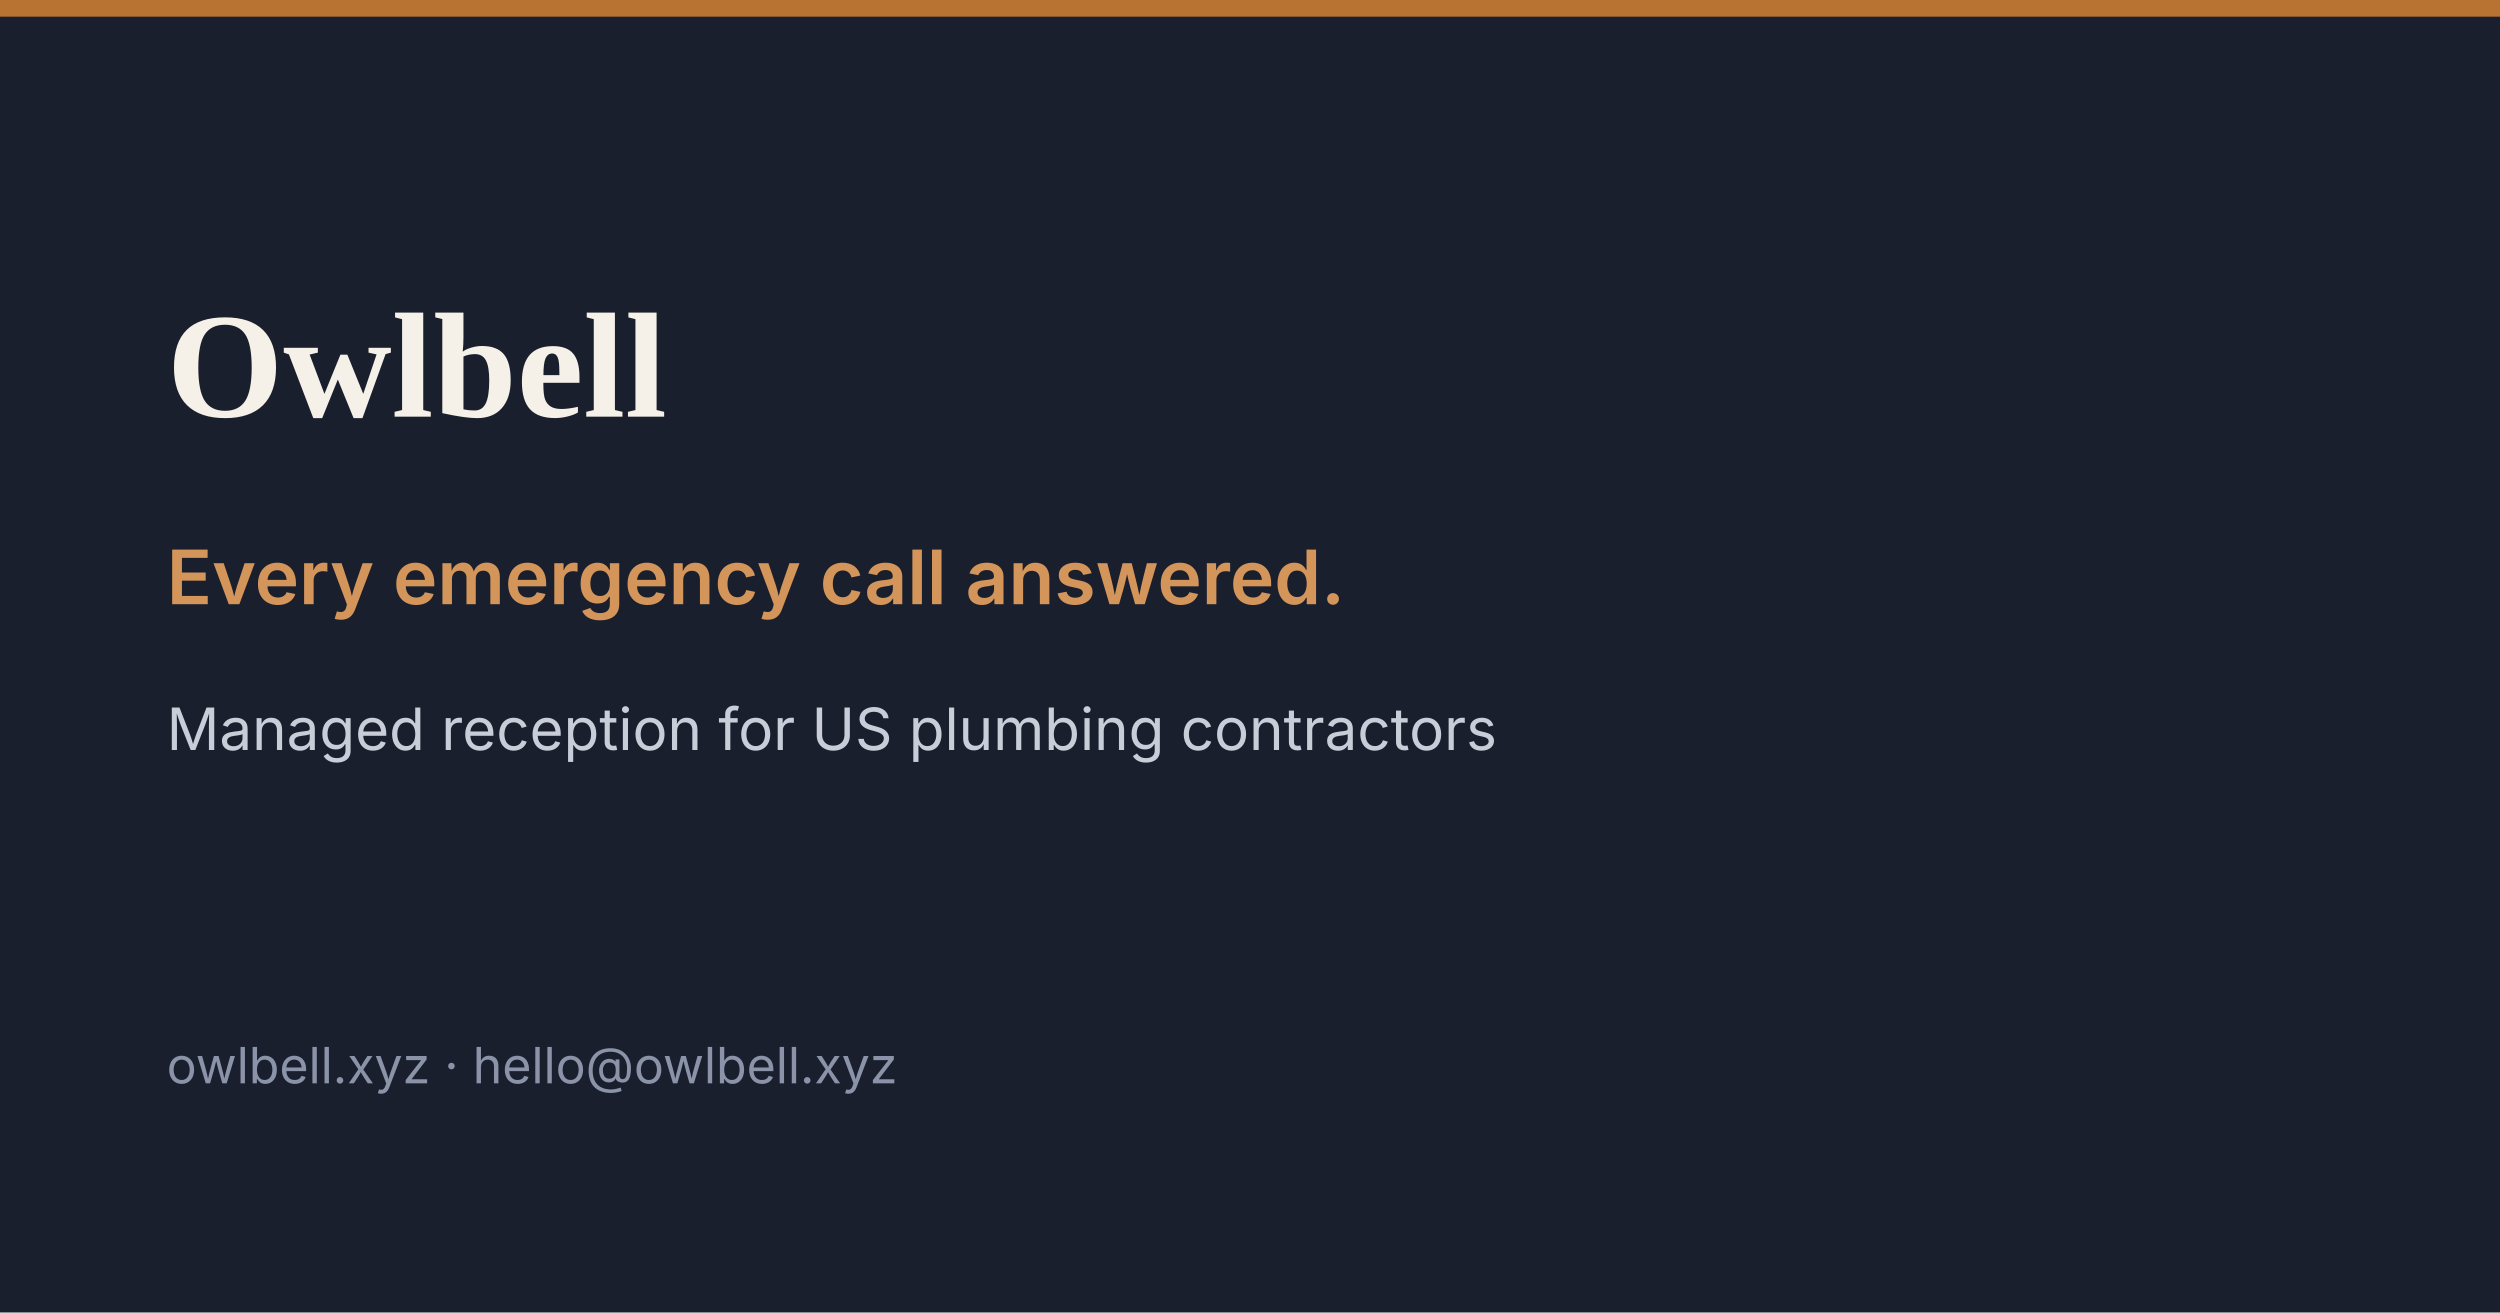
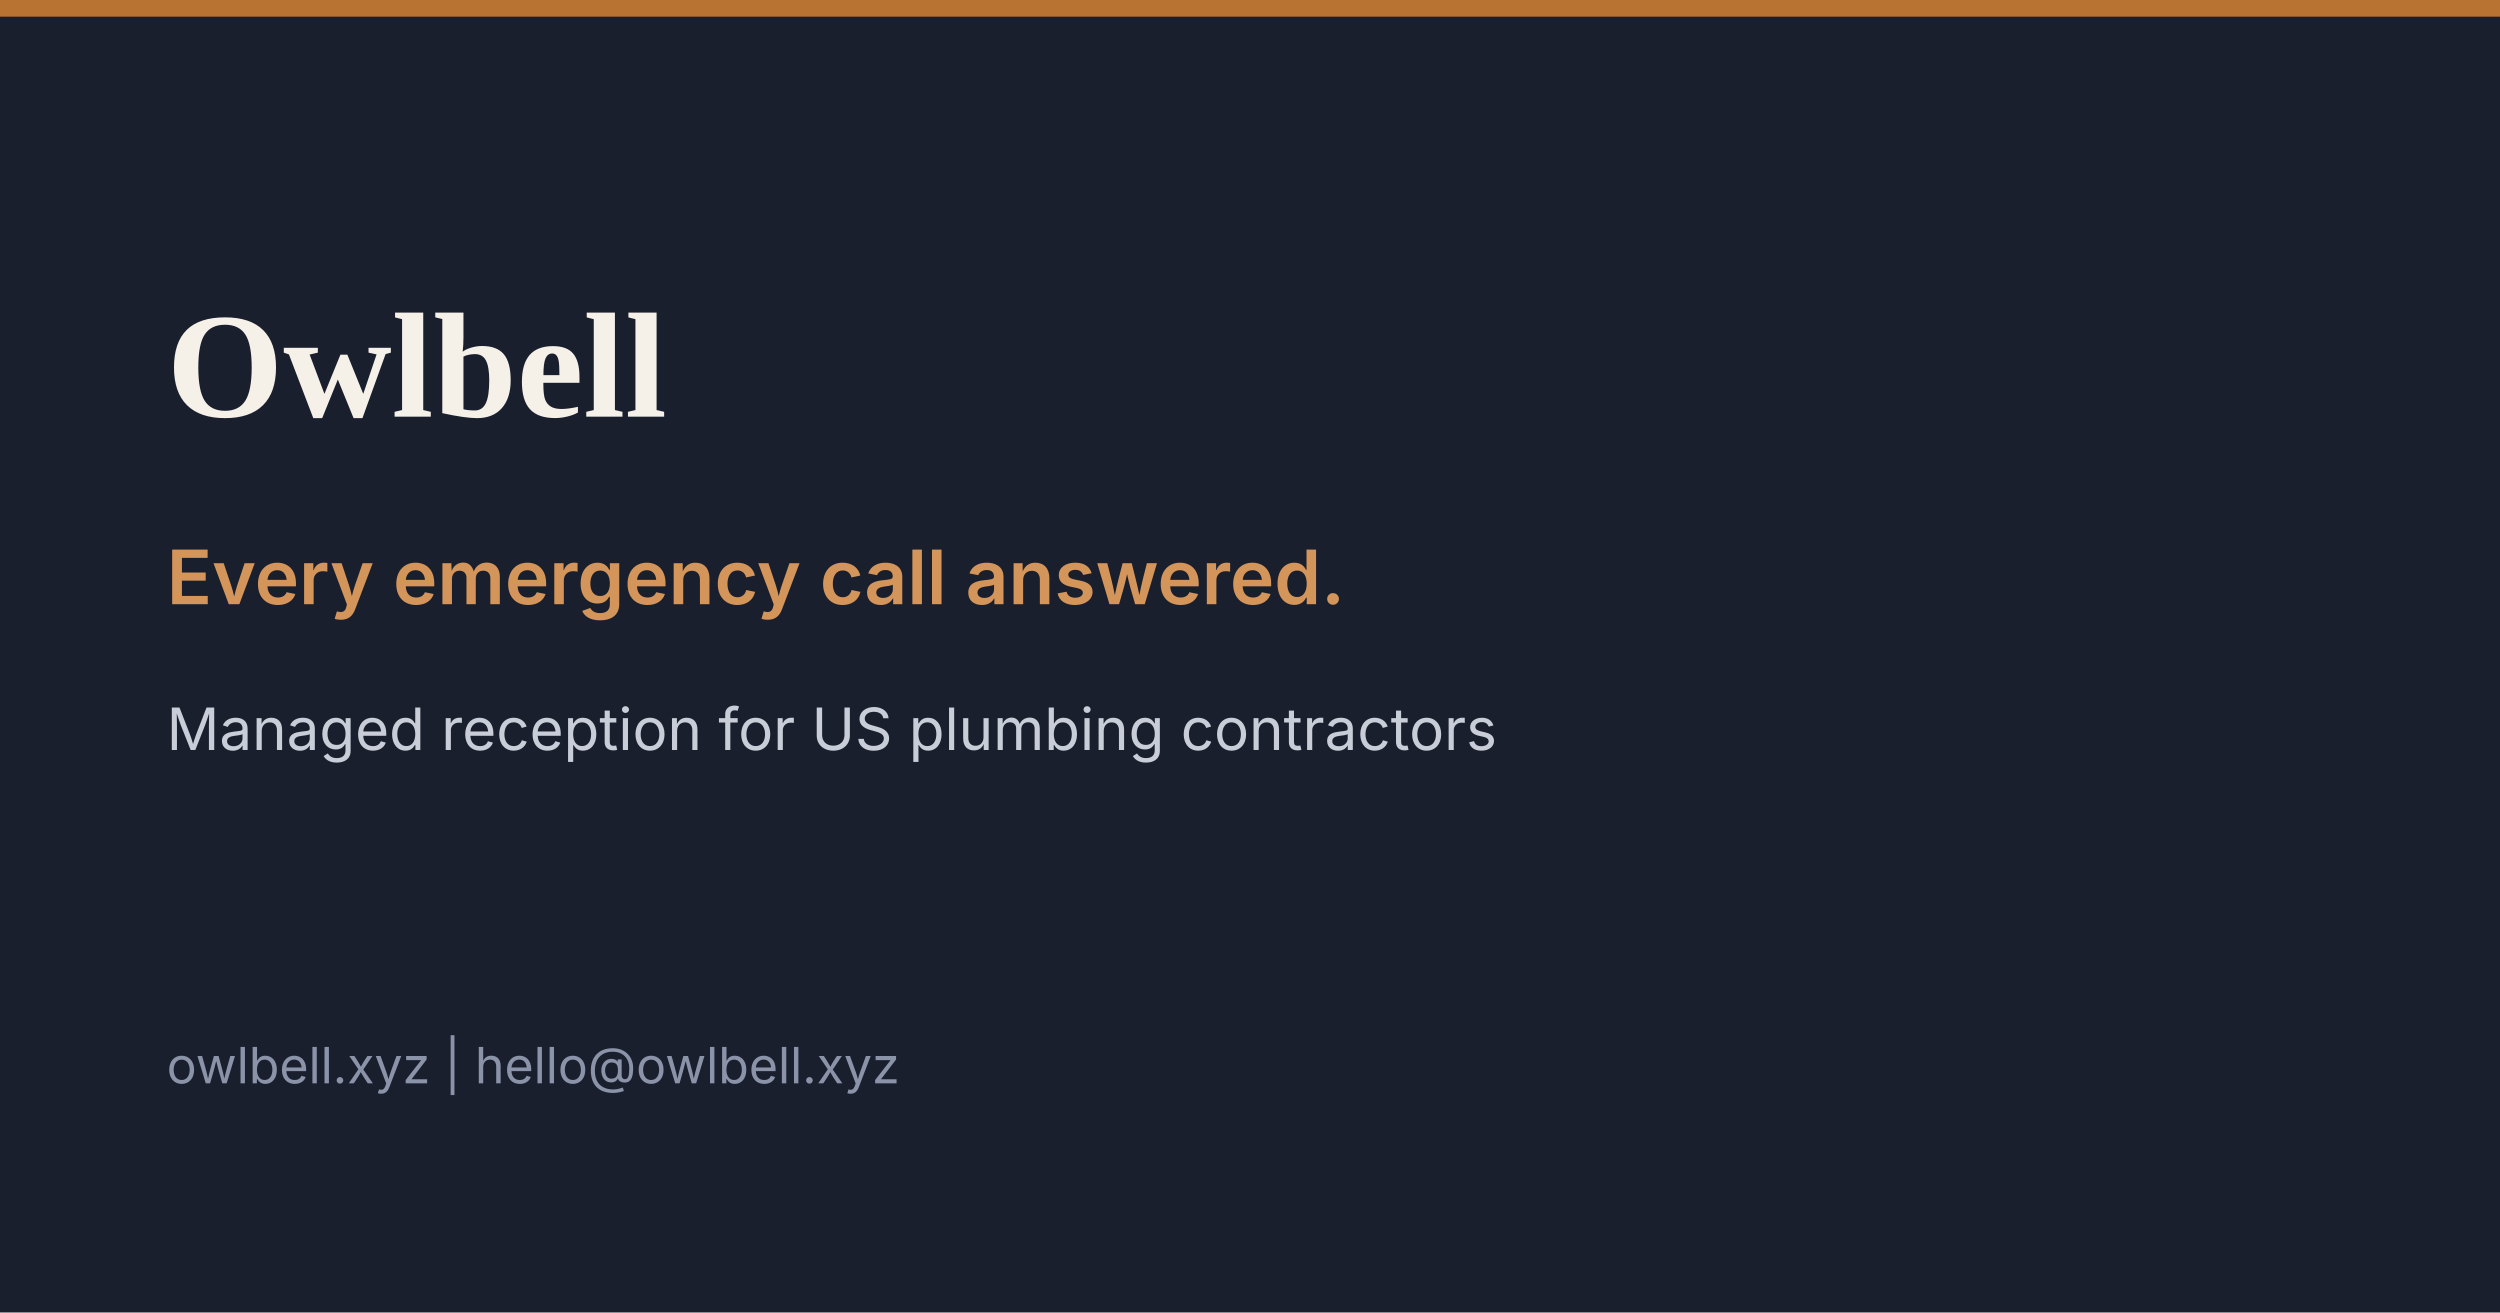
- <svg xmlns="http://www.w3.org/2000/svg" width="1200" height="630" viewBox="0 0 1200 630" role="img" aria-label="Owlbell — Every emergency call answered">
+ <svg xmlns="http://www.w3.org/2000/svg" width="1200" height="630" viewBox="0 0 1200 630" role="img" aria-label="Owlbell - Every emergency call answered">
  <rect width="1200" height="630" fill="#1a1f2e" />
  <rect x="0" y="0" width="1200" height="8" fill="#b87333" />
  <text x="80" y="200" fill="#f5f0e8" font-family="Georgia, 'Times New Roman', serif" font-size="72" font-weight="700">Owlbell</text>
  <text x="80" y="290" fill="#d4955a" font-family="system-ui, -apple-system, sans-serif" font-size="36" font-weight="600">Every emergency call answered.</text>
  <text x="80" y="360" fill="#c8cdd8" font-family="system-ui, -apple-system, sans-serif" font-size="28">Managed reception for US plumbing contractors</text>
-   <text x="80" y="520" fill="#8a93a8" font-family="system-ui, -apple-system, sans-serif" font-size="24">owlbell.xyz · hello@owlbell.xyz</text>
+   <text x="80" y="520" fill="#8a93a8" font-family="system-ui, -apple-system, sans-serif" font-size="24">owlbell.xyz | hello@owlbell.xyz</text>
</svg>
